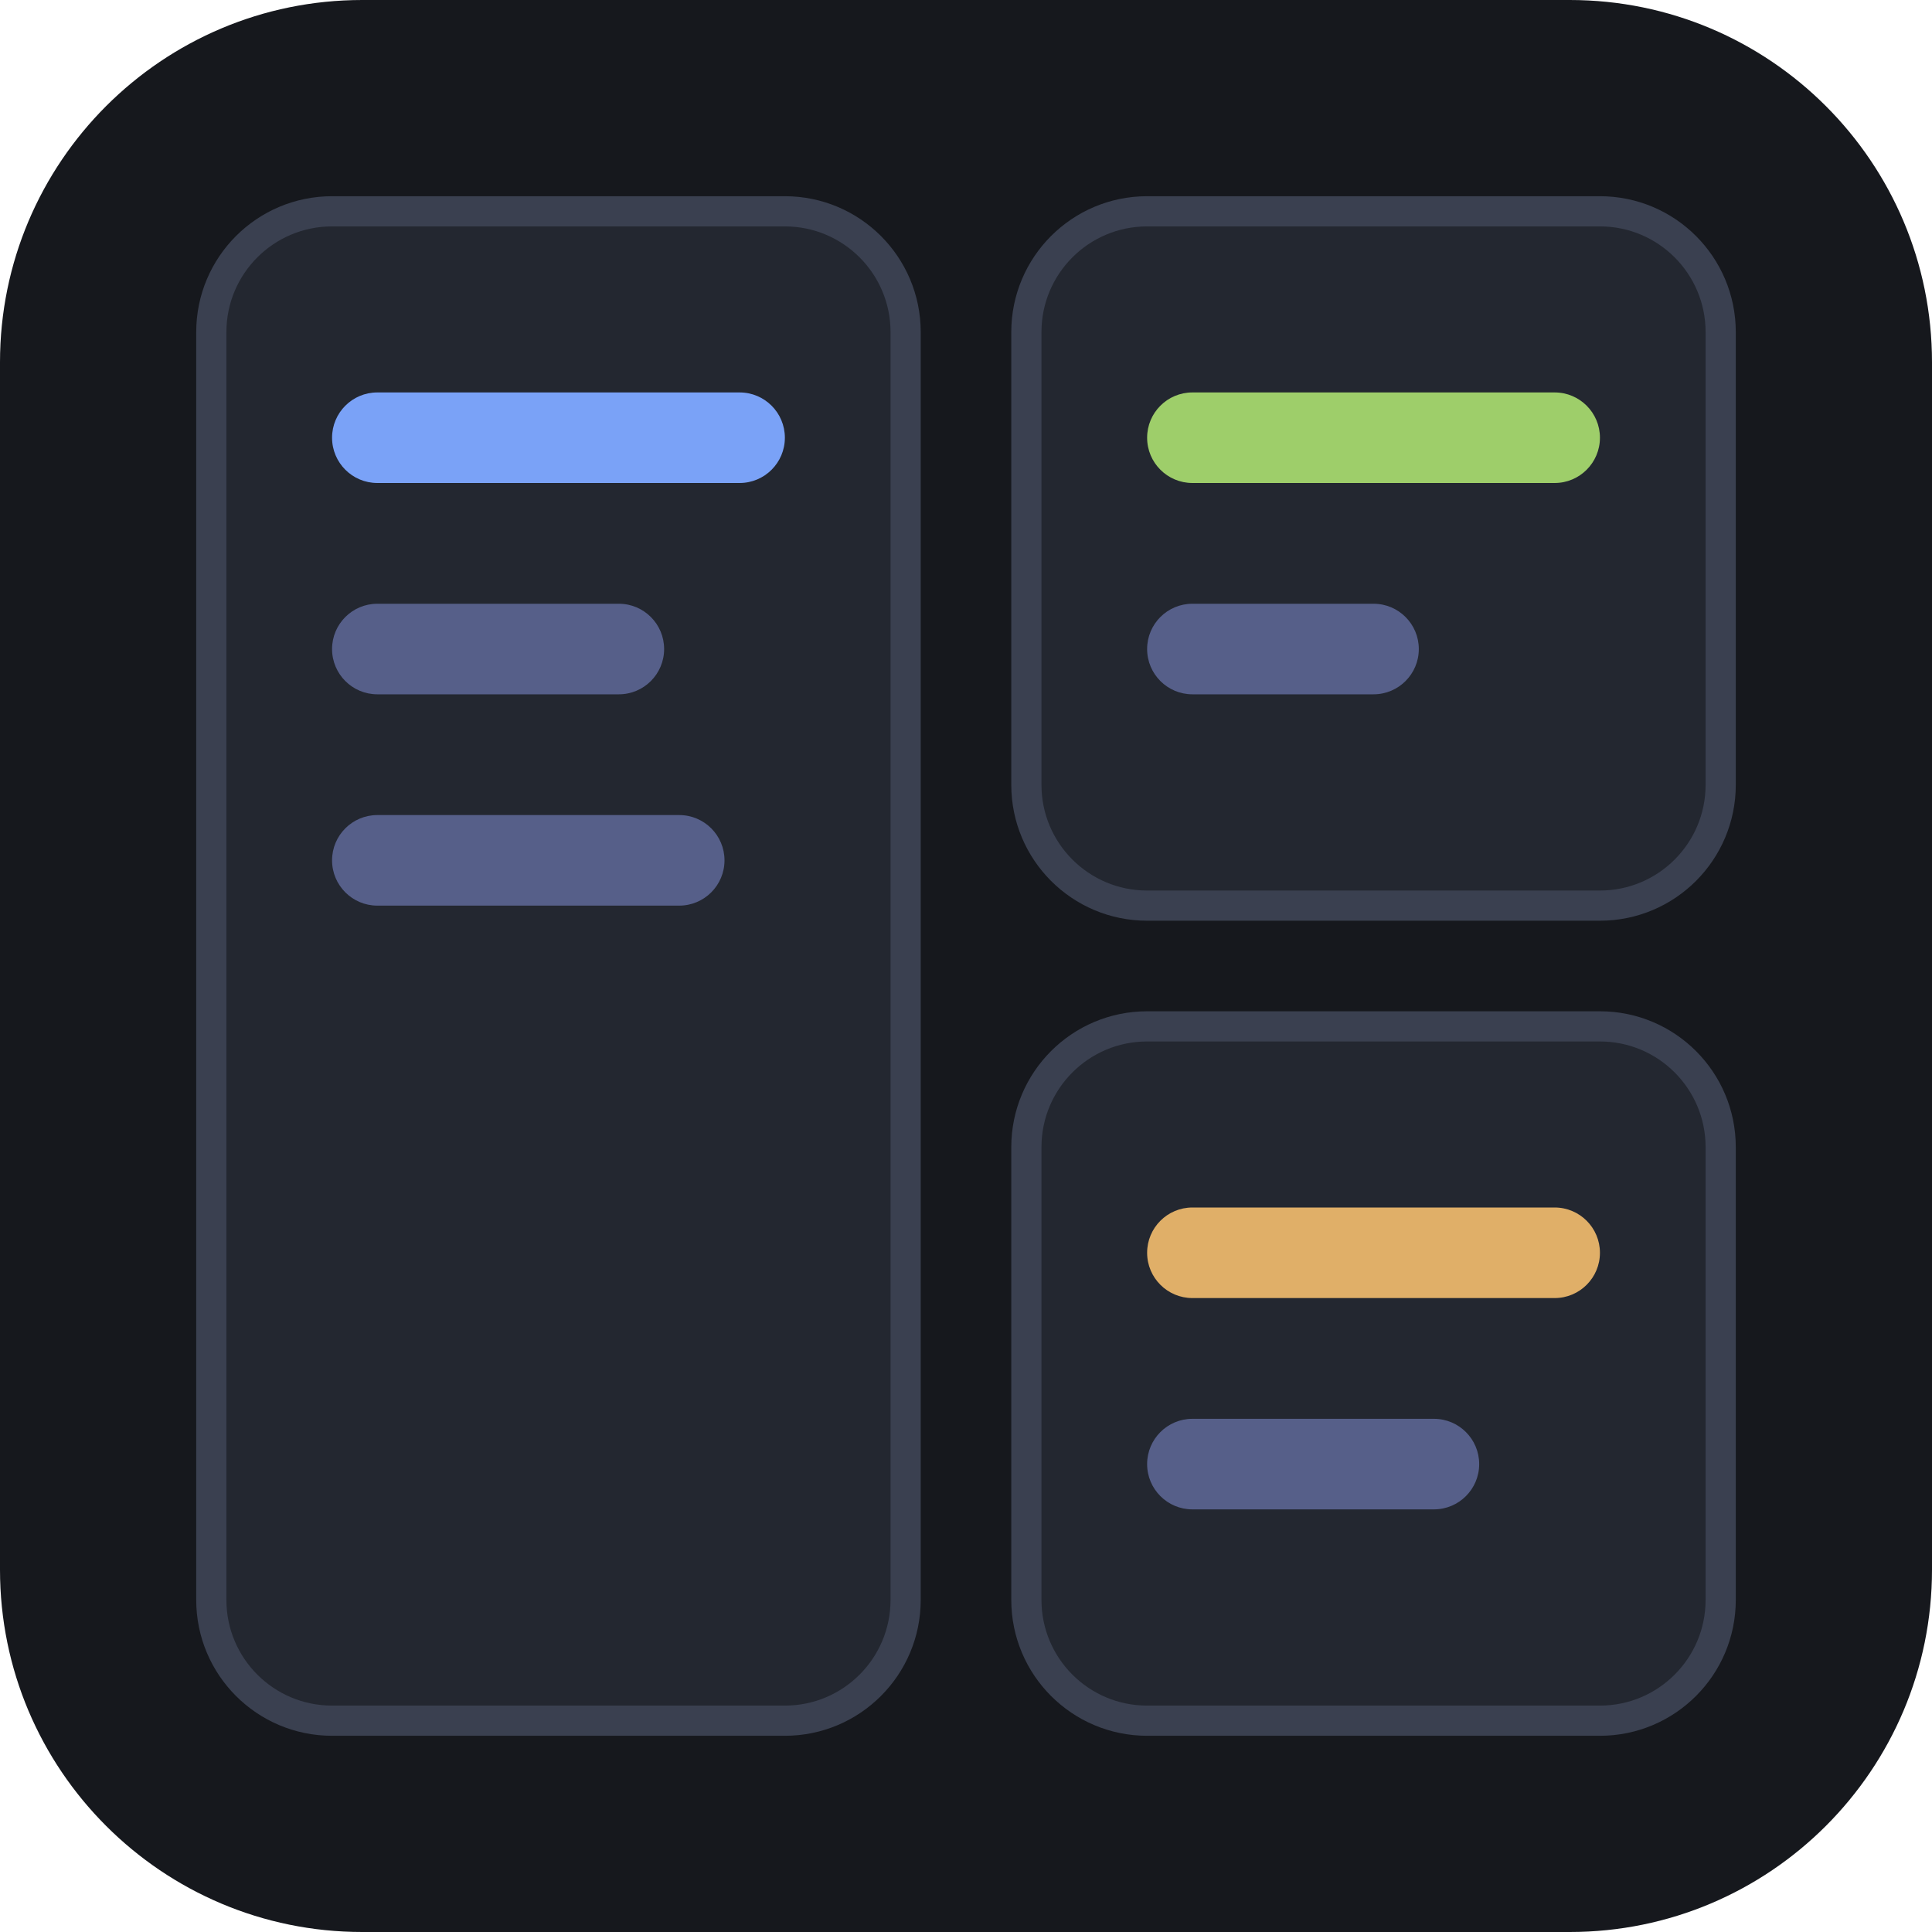
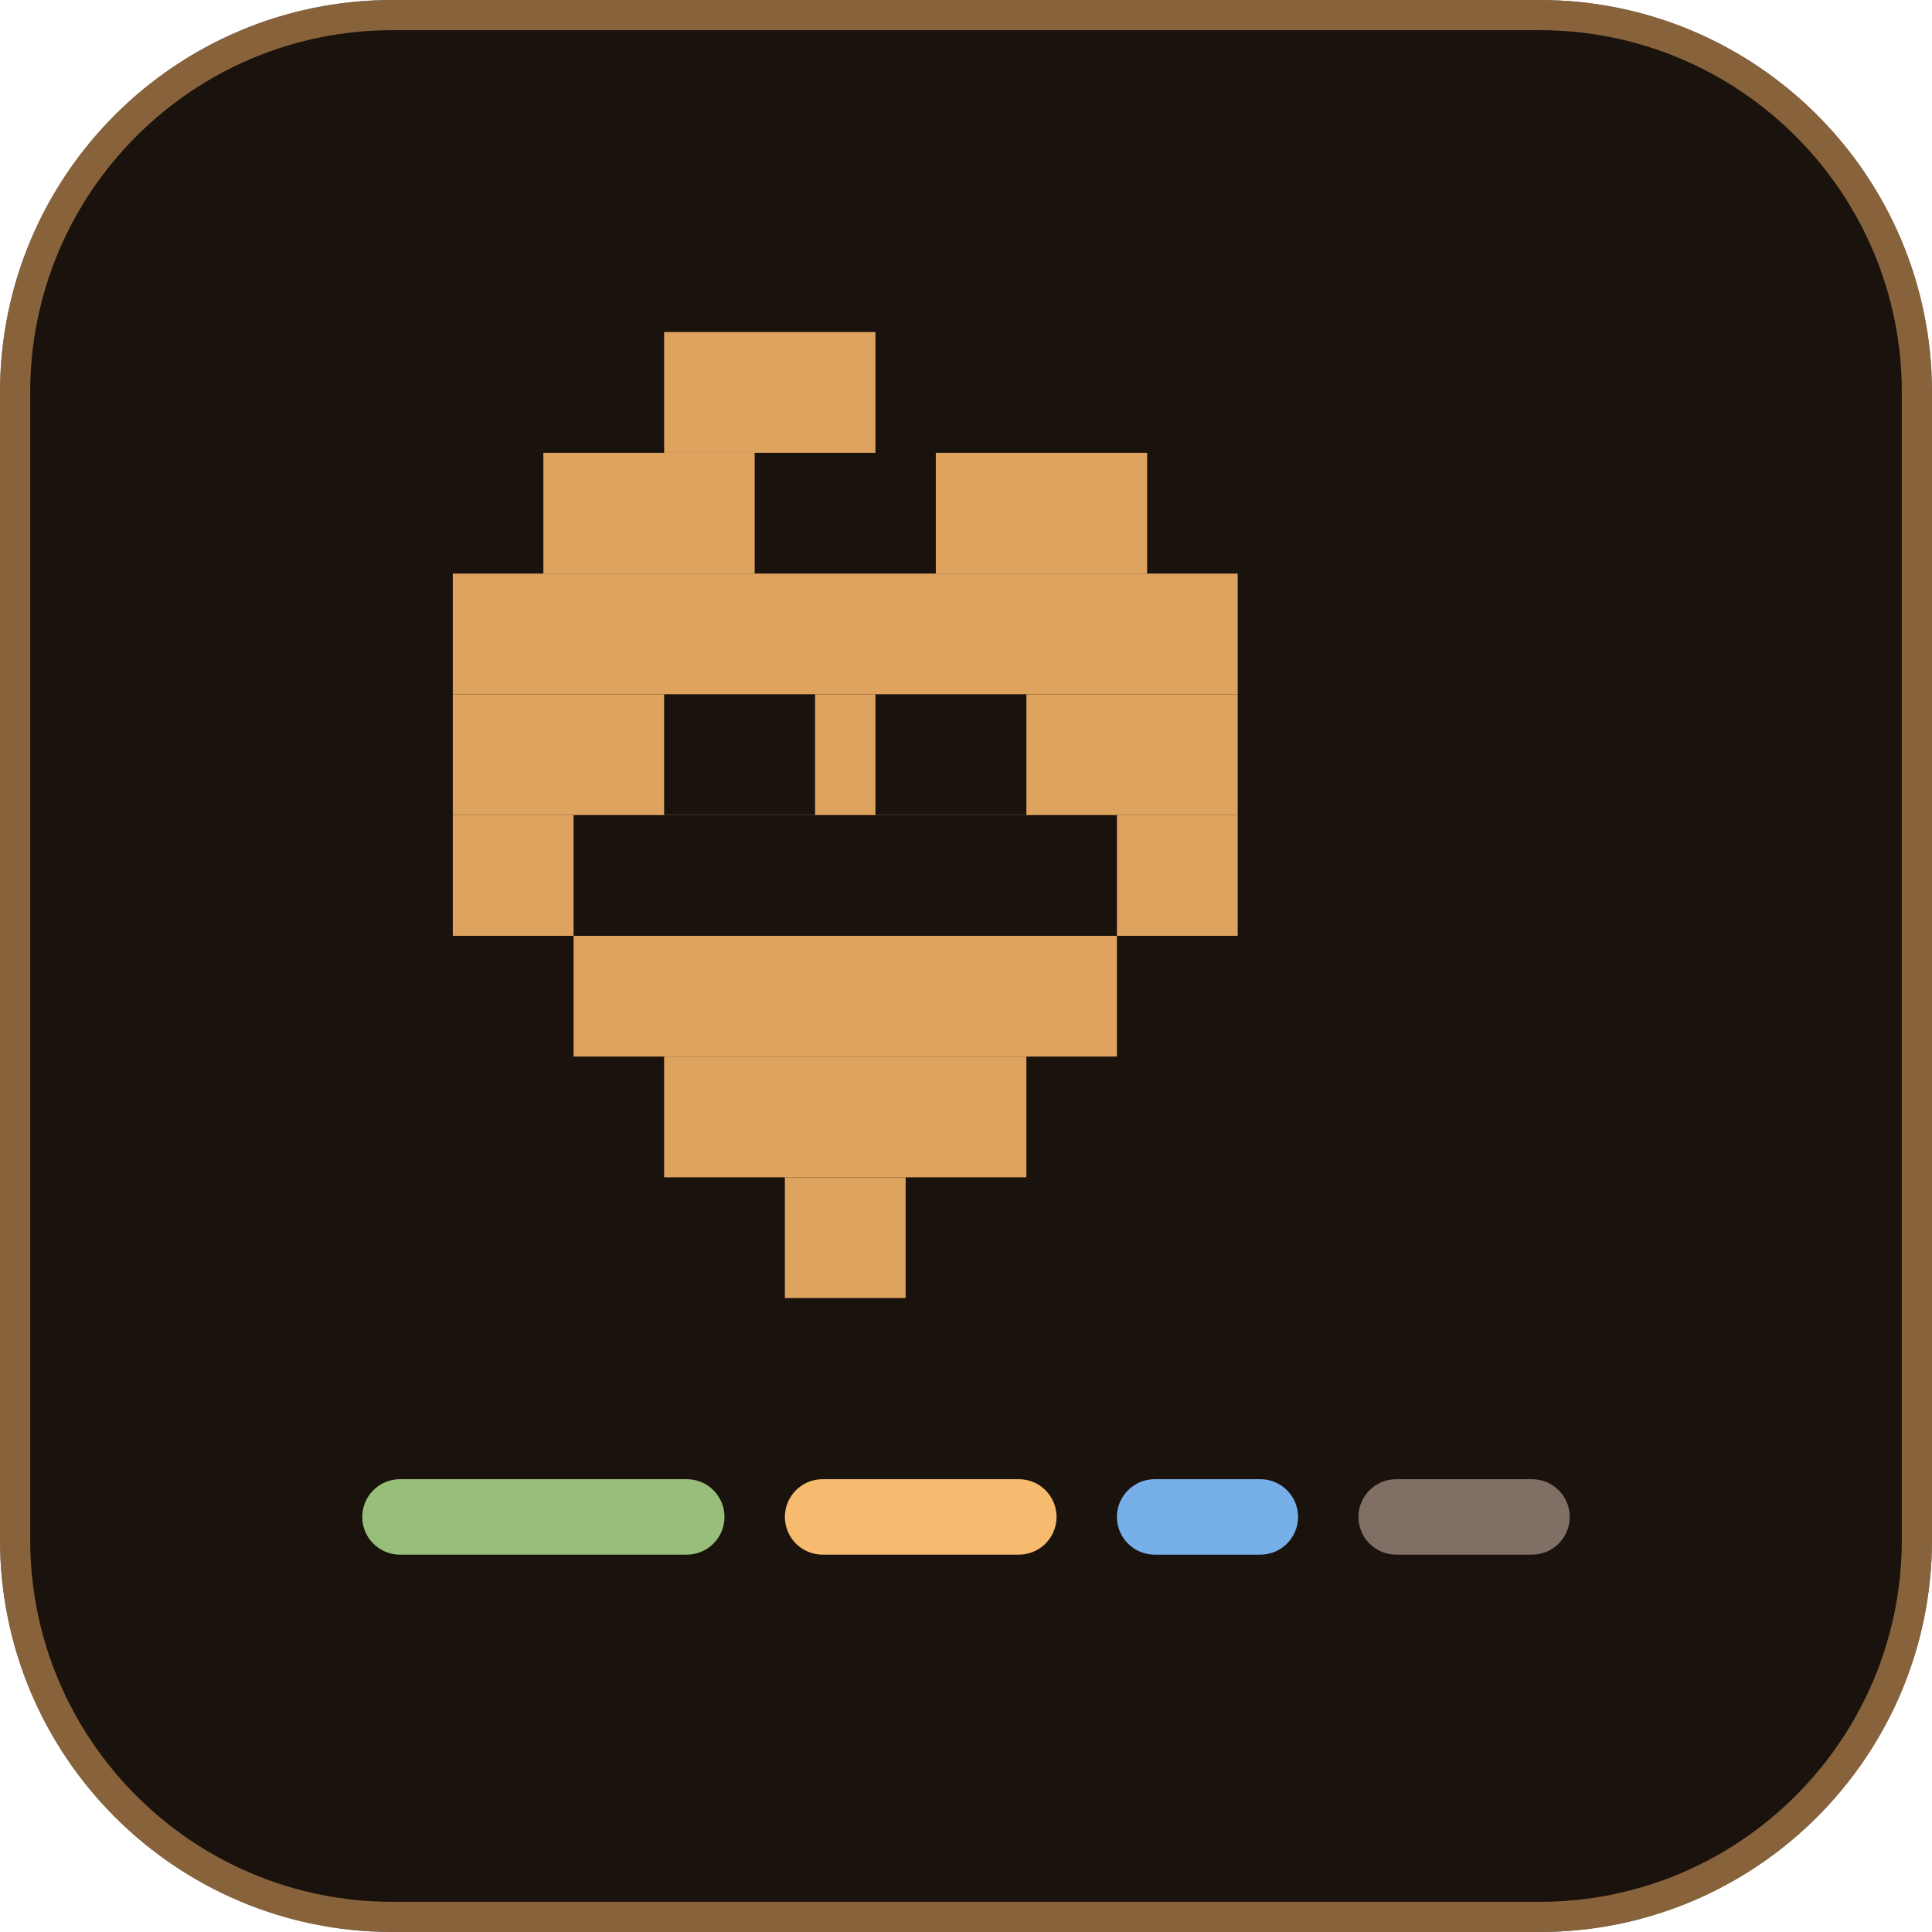
<svg xmlns="http://www.w3.org/2000/svg" viewBox="0 0 128 128" width="128" height="128">
-   <rect width="128" height="128" rx="24" fill="#16181d" />
-   <rect x="14" y="14" width="46" height="100" rx="8" fill="#232730" stroke="#3a4050" stroke-width="2" />
-   <rect x="68" y="14" width="46" height="46" rx="8" fill="#232730" stroke="#3a4050" stroke-width="2" />
-   <rect x="68" y="68" width="46" height="46" rx="8" fill="#232730" stroke="#3a4050" stroke-width="2" />
-   <rect x="22" y="26" width="30" height="6" rx="3" fill="#7aa2f7" />
-   <rect x="22" y="40" width="22" height="6" rx="3" fill="#565f89" />
-   <rect x="22" y="54" width="26" height="6" rx="3" fill="#565f89" />
-   <rect x="76" y="26" width="30" height="6" rx="3" fill="#9ece6a" />
-   <rect x="76" y="40" width="18" height="6" rx="3" fill="#565f89" />
-   <rect x="76" y="80" width="30" height="6" rx="3" fill="#e0af68" />
-   <rect x="76" y="94" width="22" height="6" rx="3" fill="#565f89" />
+   <rect width="128" height="128" rx="26" fill="#1a120c" />
+   <rect x="1" y="1" width="126" height="126" rx="25" fill="none" stroke="#dfa360" stroke-opacity=".55" stroke-width="2" />
+   <g fill="#dfa360">
+     <rect x="44" y="22" width="14" height="8" />
+     <rect x="36" y="30" width="14" height="8" />
+     <rect x="62" y="30" width="14" height="8" />
+     <rect x="30" y="38" width="52" height="8" />
+     <rect x="30" y="46" width="52" height="8" />
+     <rect x="30" y="54" width="8" height="8" />
+     <rect x="74" y="54" width="8" height="8" />
+     <rect x="38" y="62" width="36" height="8" />
+     <rect x="44" y="70" width="24" height="8" />
+     <rect x="52" y="78" width="8" height="8" />
+   </g>
+   <g fill="#1a120c">
+     <rect x="44" y="46" width="10" height="8" />
+     <rect x="58" y="46" width="10" height="8" />
+   </g>
+   <rect x="24" y="98" width="24" height="5" rx="2.5" fill="#98bf7a" />
+   <rect x="52" y="98" width="18" height="5" rx="2.5" fill="#f6bb6f" />
+   <rect x="74" y="98" width="12" height="5" rx="2.5" fill="#77b0e9" />
+   <rect x="90" y="98" width="14" height="5" rx="2.5" fill="#806f64" />
</svg>
